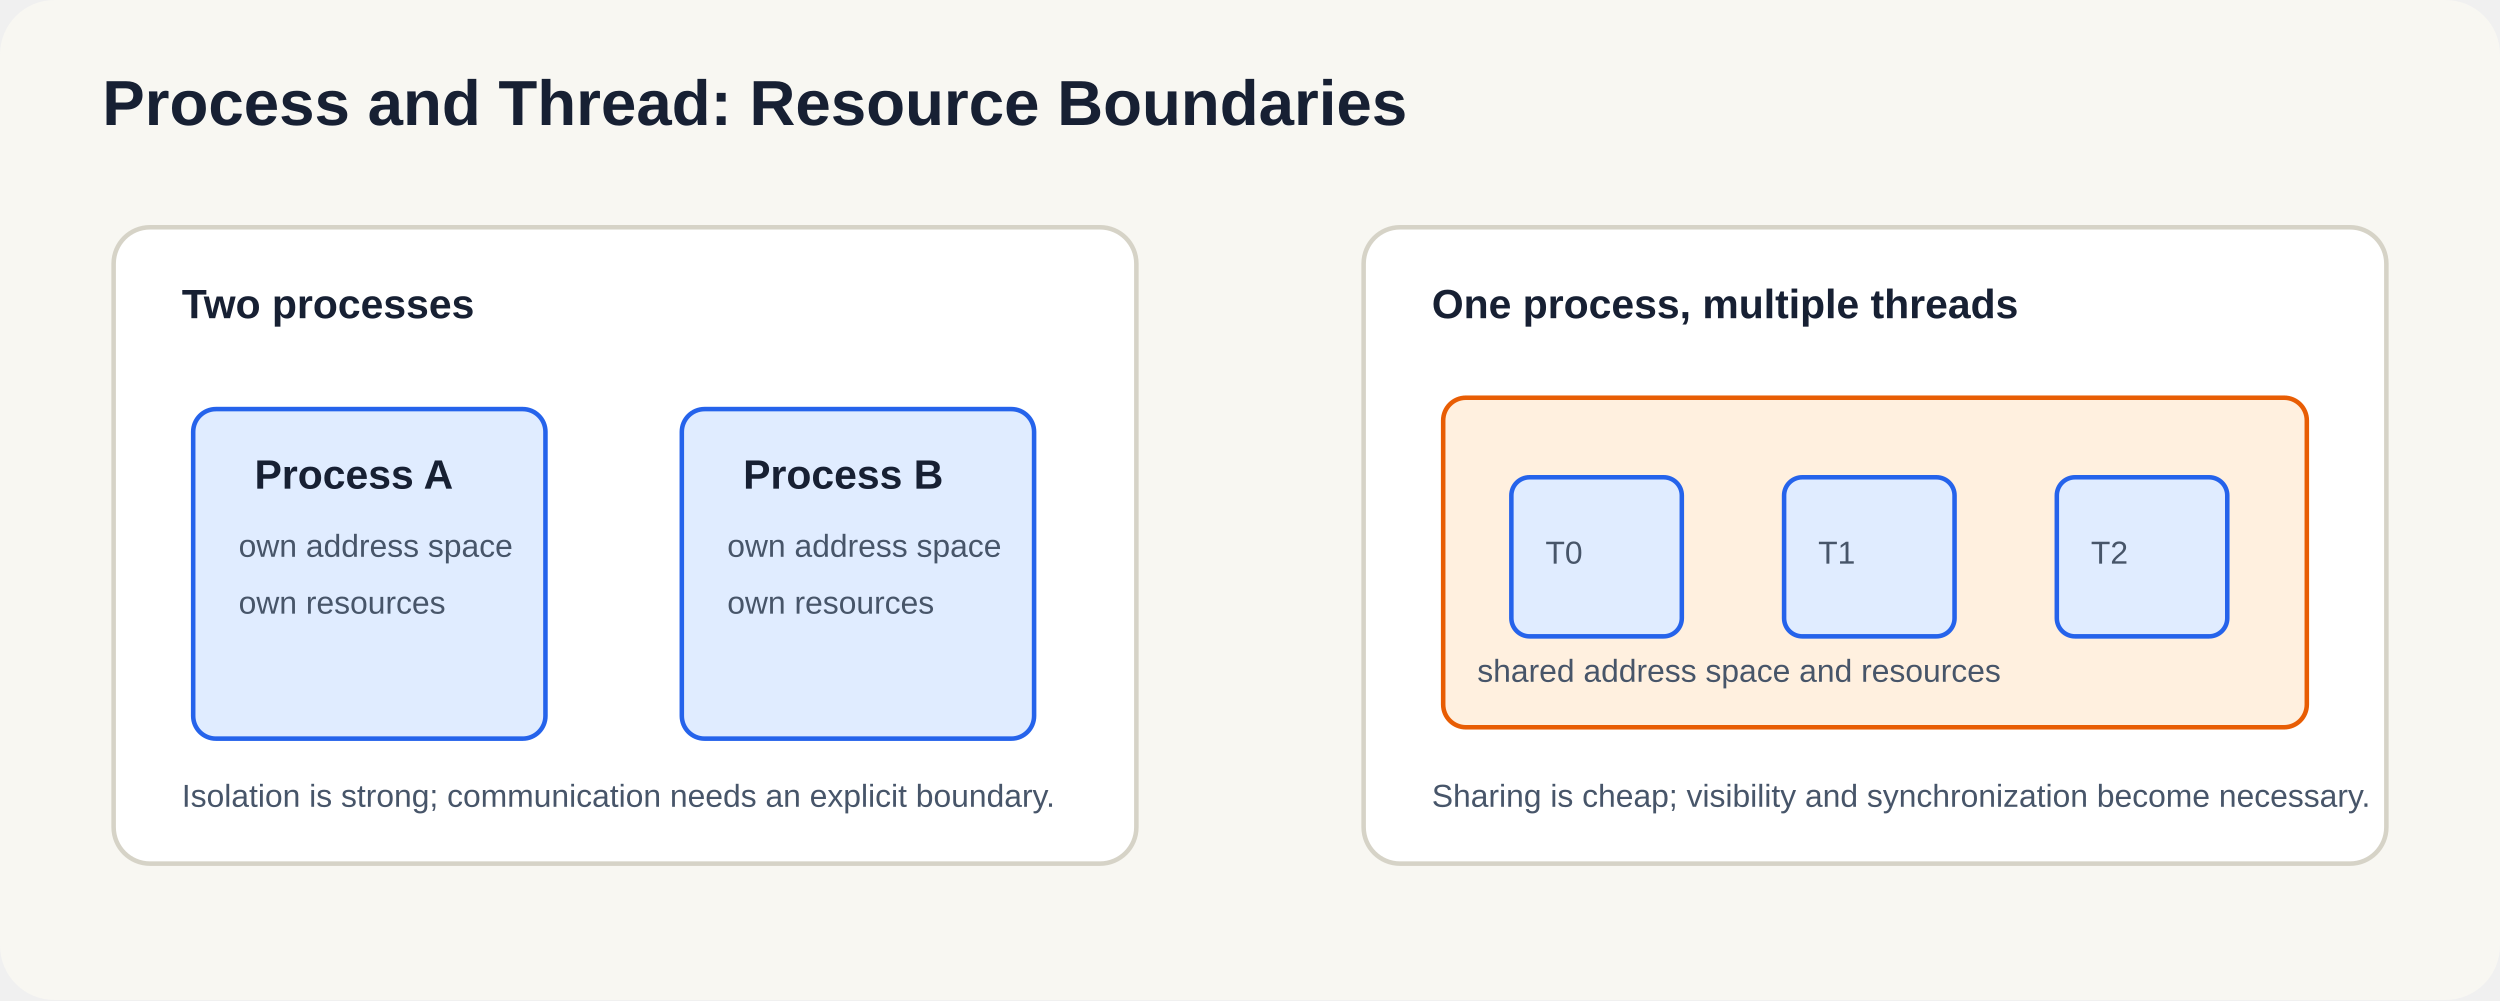
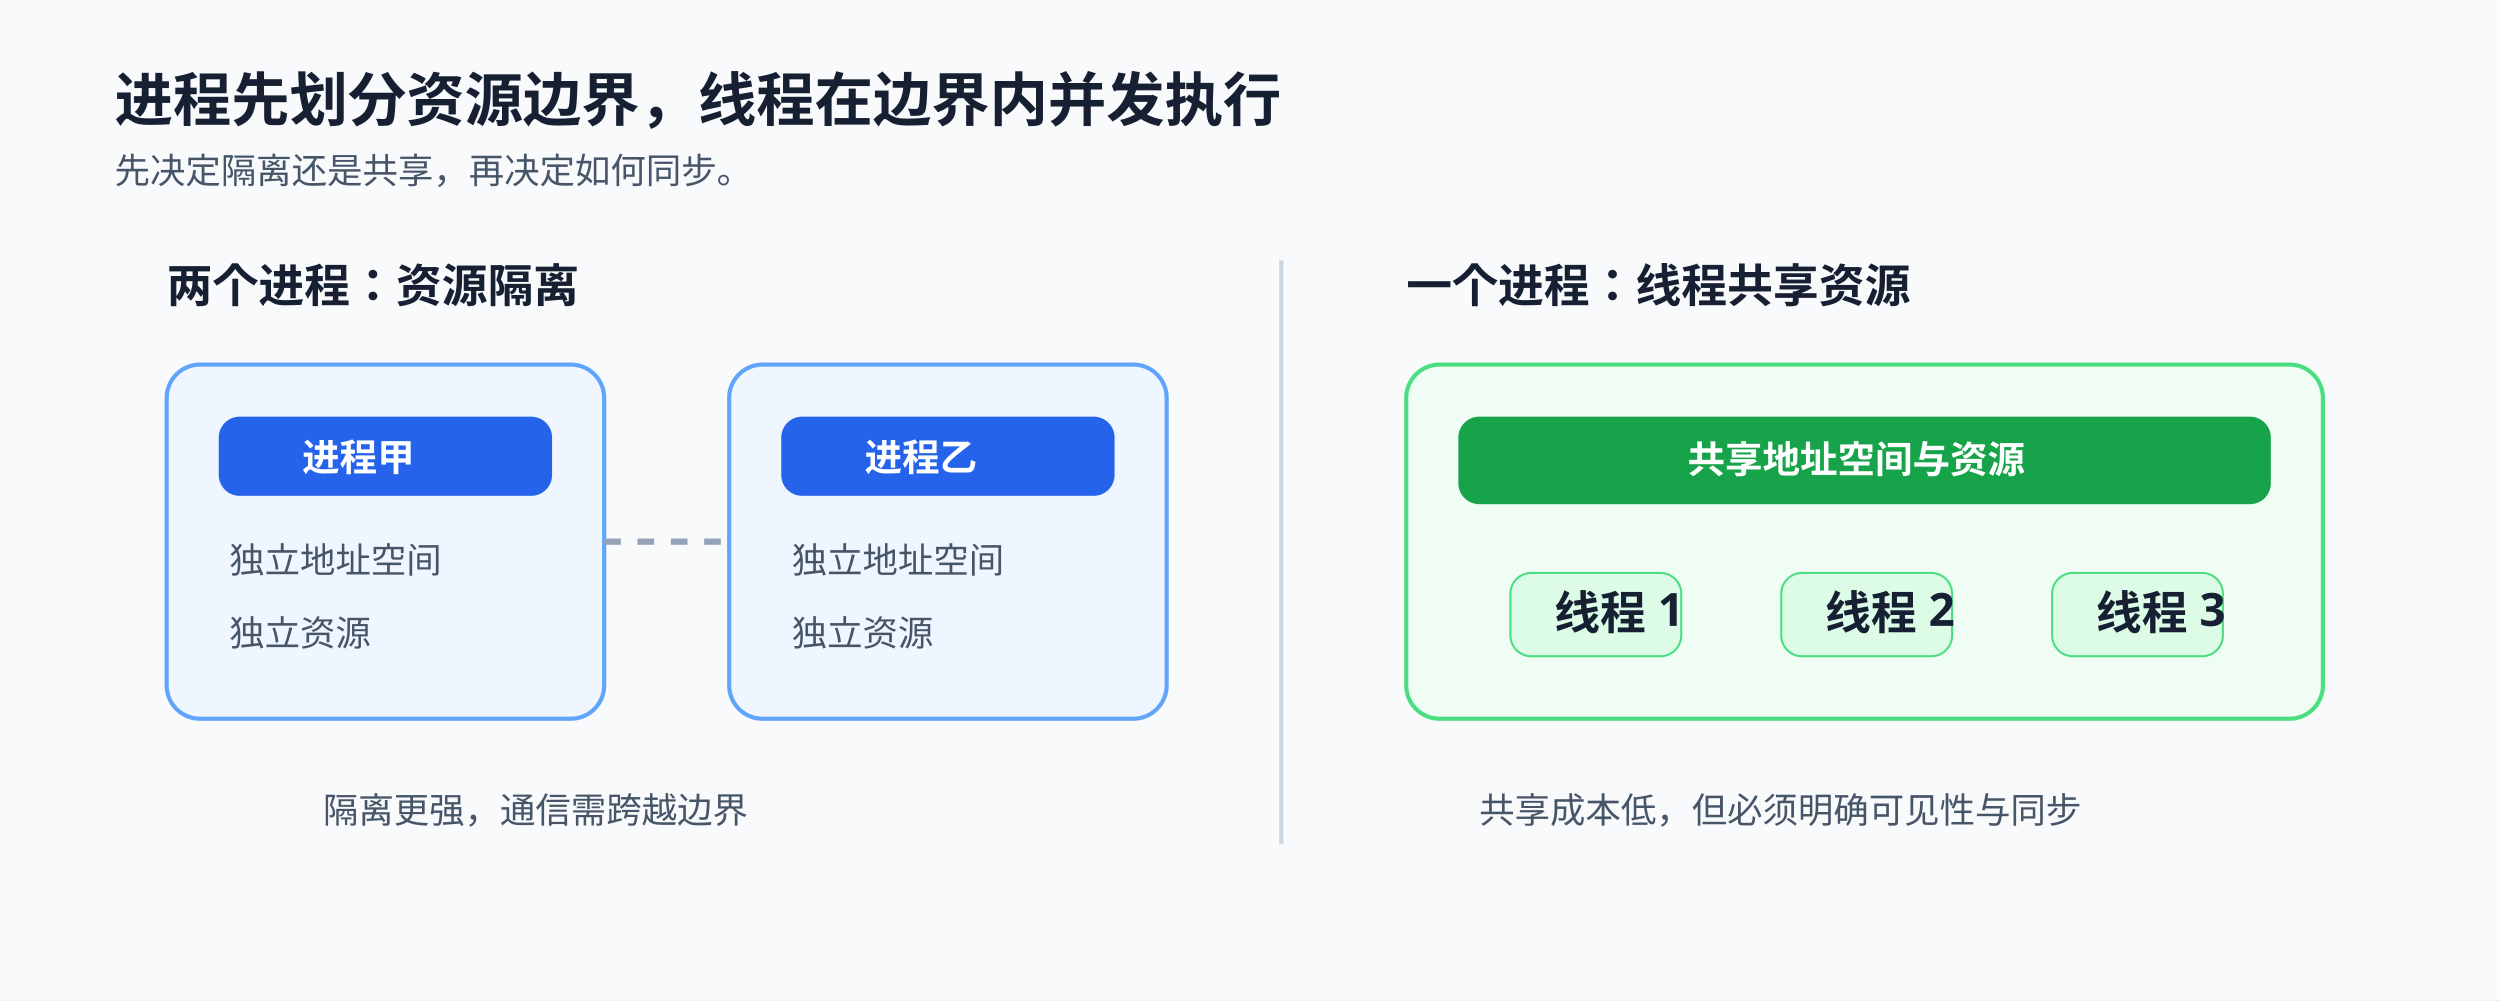
- <svg xmlns="http://www.w3.org/2000/svg" viewBox="0 0 1100 440" role="img" aria-label="Process and thread boundaries">
-   <style>.bg{fill:#f8f7f2}.p{fill:#fff;stroke:#d6d3c7;stroke-width:2}.b{fill:#e0ecff;stroke:#2563eb;stroke-width:2}.o{fill:#fff0df;stroke:#e85d04;stroke-width:2}.t{font-family:Arial,sans-serif;fill:#172033}.h{font-size:28px;font-weight:700}.l{font-size:18px;font-weight:700}.s{font-size:14px;fill:#475569}</style>
-   <rect class="bg" width="1100" height="440" rx="24" />
-   <text class="t h" x="45" y="55">Process and Thread: Resource Boundaries</text>
-   <rect class="p" x="50" y="100" width="450" height="280" rx="16" />
-   <text class="t l" x="80" y="140">Two processes</text>
-   <rect class="b" x="85" y="180" width="155" height="145" rx="10" />
-   <rect class="b" x="300" y="180" width="155" height="145" rx="10" />
-   <text class="t l" x="112" y="215">Process A</text>
-   <text class="t s" x="105" y="245">own address space</text>
-   <text class="t s" x="105" y="270">own resources</text>
-   <text class="t l" x="327" y="215">Process B</text>
-   <text class="t s" x="320" y="245">own address space</text>
-   <text class="t s" x="320" y="270">own resources</text>
-   <text class="t s" x="80" y="355">Isolation is strong; communication needs an explicit boundary.</text>
-   <rect class="p" x="600" y="100" width="450" height="280" rx="16" />
-   <text class="t l" x="630" y="140">One process, multiple threads</text>
-   <rect class="o" x="635" y="175" width="380" height="145" rx="10" />
-   <rect class="b" x="665" y="210" width="75" height="70" rx="8" />
-   <rect class="b" x="785" y="210" width="75" height="70" rx="8" />
-   <rect class="b" x="905" y="210" width="75" height="70" rx="8" />
-   <text class="t s" x="680" y="248">T0</text>
-   <text class="t s" x="800" y="248">T1</text>
-   <text class="t s" x="920" y="248">T2</text>
-   <text class="t s" x="650" y="300">shared address space and resources</text>
-   <text class="t s" x="630" y="355">Sharing is cheap; visibility and synchronization become necessary.</text>
+ <svg xmlns="http://www.w3.org/2000/svg" width="1200" height="480" viewBox="0 0 1200 480" role="img" aria-labelledby="title desc">
+   <style>.title{font:700 28px sans-serif;fill:#172033}.sub,.text{font:17px sans-serif;fill:#475569}.head{font:700 22px sans-serif;fill:#172033}.label{font:700 18px sans-serif;fill:#fff}</style>
+   <rect width="1200" height="480" fill="#f8fafc" />
+   <text class="title" x="55" y="58">进程先划分资源边界，线程在边界内并发执行</text>
+   <text class="sub" x="55" y="88">先决定隔离还是共享，再决定如何同步。</text>
+   <text class="head" x="80" y="145">两个进程：资源隔离</text>
+   <rect x="80" y="175" width="210" height="170" rx="16" fill="#eff6ff" stroke="#60a5fa" stroke-width="2" />
+   <rect x="105" y="200" width="160" height="38" rx="10" fill="#2563eb" />
+   <text class="label" x="145" y="226">进程甲</text>
+   <text class="text" x="110" y="275">独立地址空间</text>
+   <text class="text" x="110" y="310">独立资源</text>
+   <rect x="350" y="175" width="210" height="170" rx="16" fill="#eff6ff" stroke="#60a5fa" stroke-width="2" />
+   <rect x="375" y="200" width="160" height="38" rx="10" fill="#2563eb" />
+   <text class="label" x="415" y="226">进程乙</text>
+   <text class="text" x="380" y="275">独立地址空间</text>
+   <text class="text" x="380" y="310">独立资源</text>
+   <path d="M290 260 H350" stroke="#94a3b8" stroke-width="3" stroke-dasharray="8 8" />
+   <text class="text" x="155" y="395">隔离更强，通信需跨越边界</text>
+   <path d="M615 125 V405" stroke="#cbd5e1" stroke-width="2" />
+   <text class="head" x="675" y="145">一个进程：线程共享资源</text>
+   <rect x="675" y="175" width="440" height="170" rx="16" fill="#f0fdf4" stroke="#4ade80" stroke-width="2" />
+   <rect x="700" y="200" width="390" height="42" rx="10" fill="#16a34a" />
+   <text class="label" x="810" y="227">共享地址空间与资源</text>
+   <rect x="725" y="275" width="82" height="40" rx="10" fill="#dcfce7" stroke="#4ade80" />
+   <text class="head" x="746" y="302">线程 1</text>
+   <rect x="855" y="275" width="82" height="40" rx="10" fill="#dcfce7" stroke="#4ade80" />
+   <text class="head" x="876" y="302">线程 2</text>
+   <rect x="985" y="275" width="82" height="40" rx="10" fill="#dcfce7" stroke="#4ade80" />
+   <text class="head" x="1006" y="302">线程 3</text>
+   <text class="text" x="710" y="395">共享成本低，但必须明确可见性与同步</text>
</svg>
